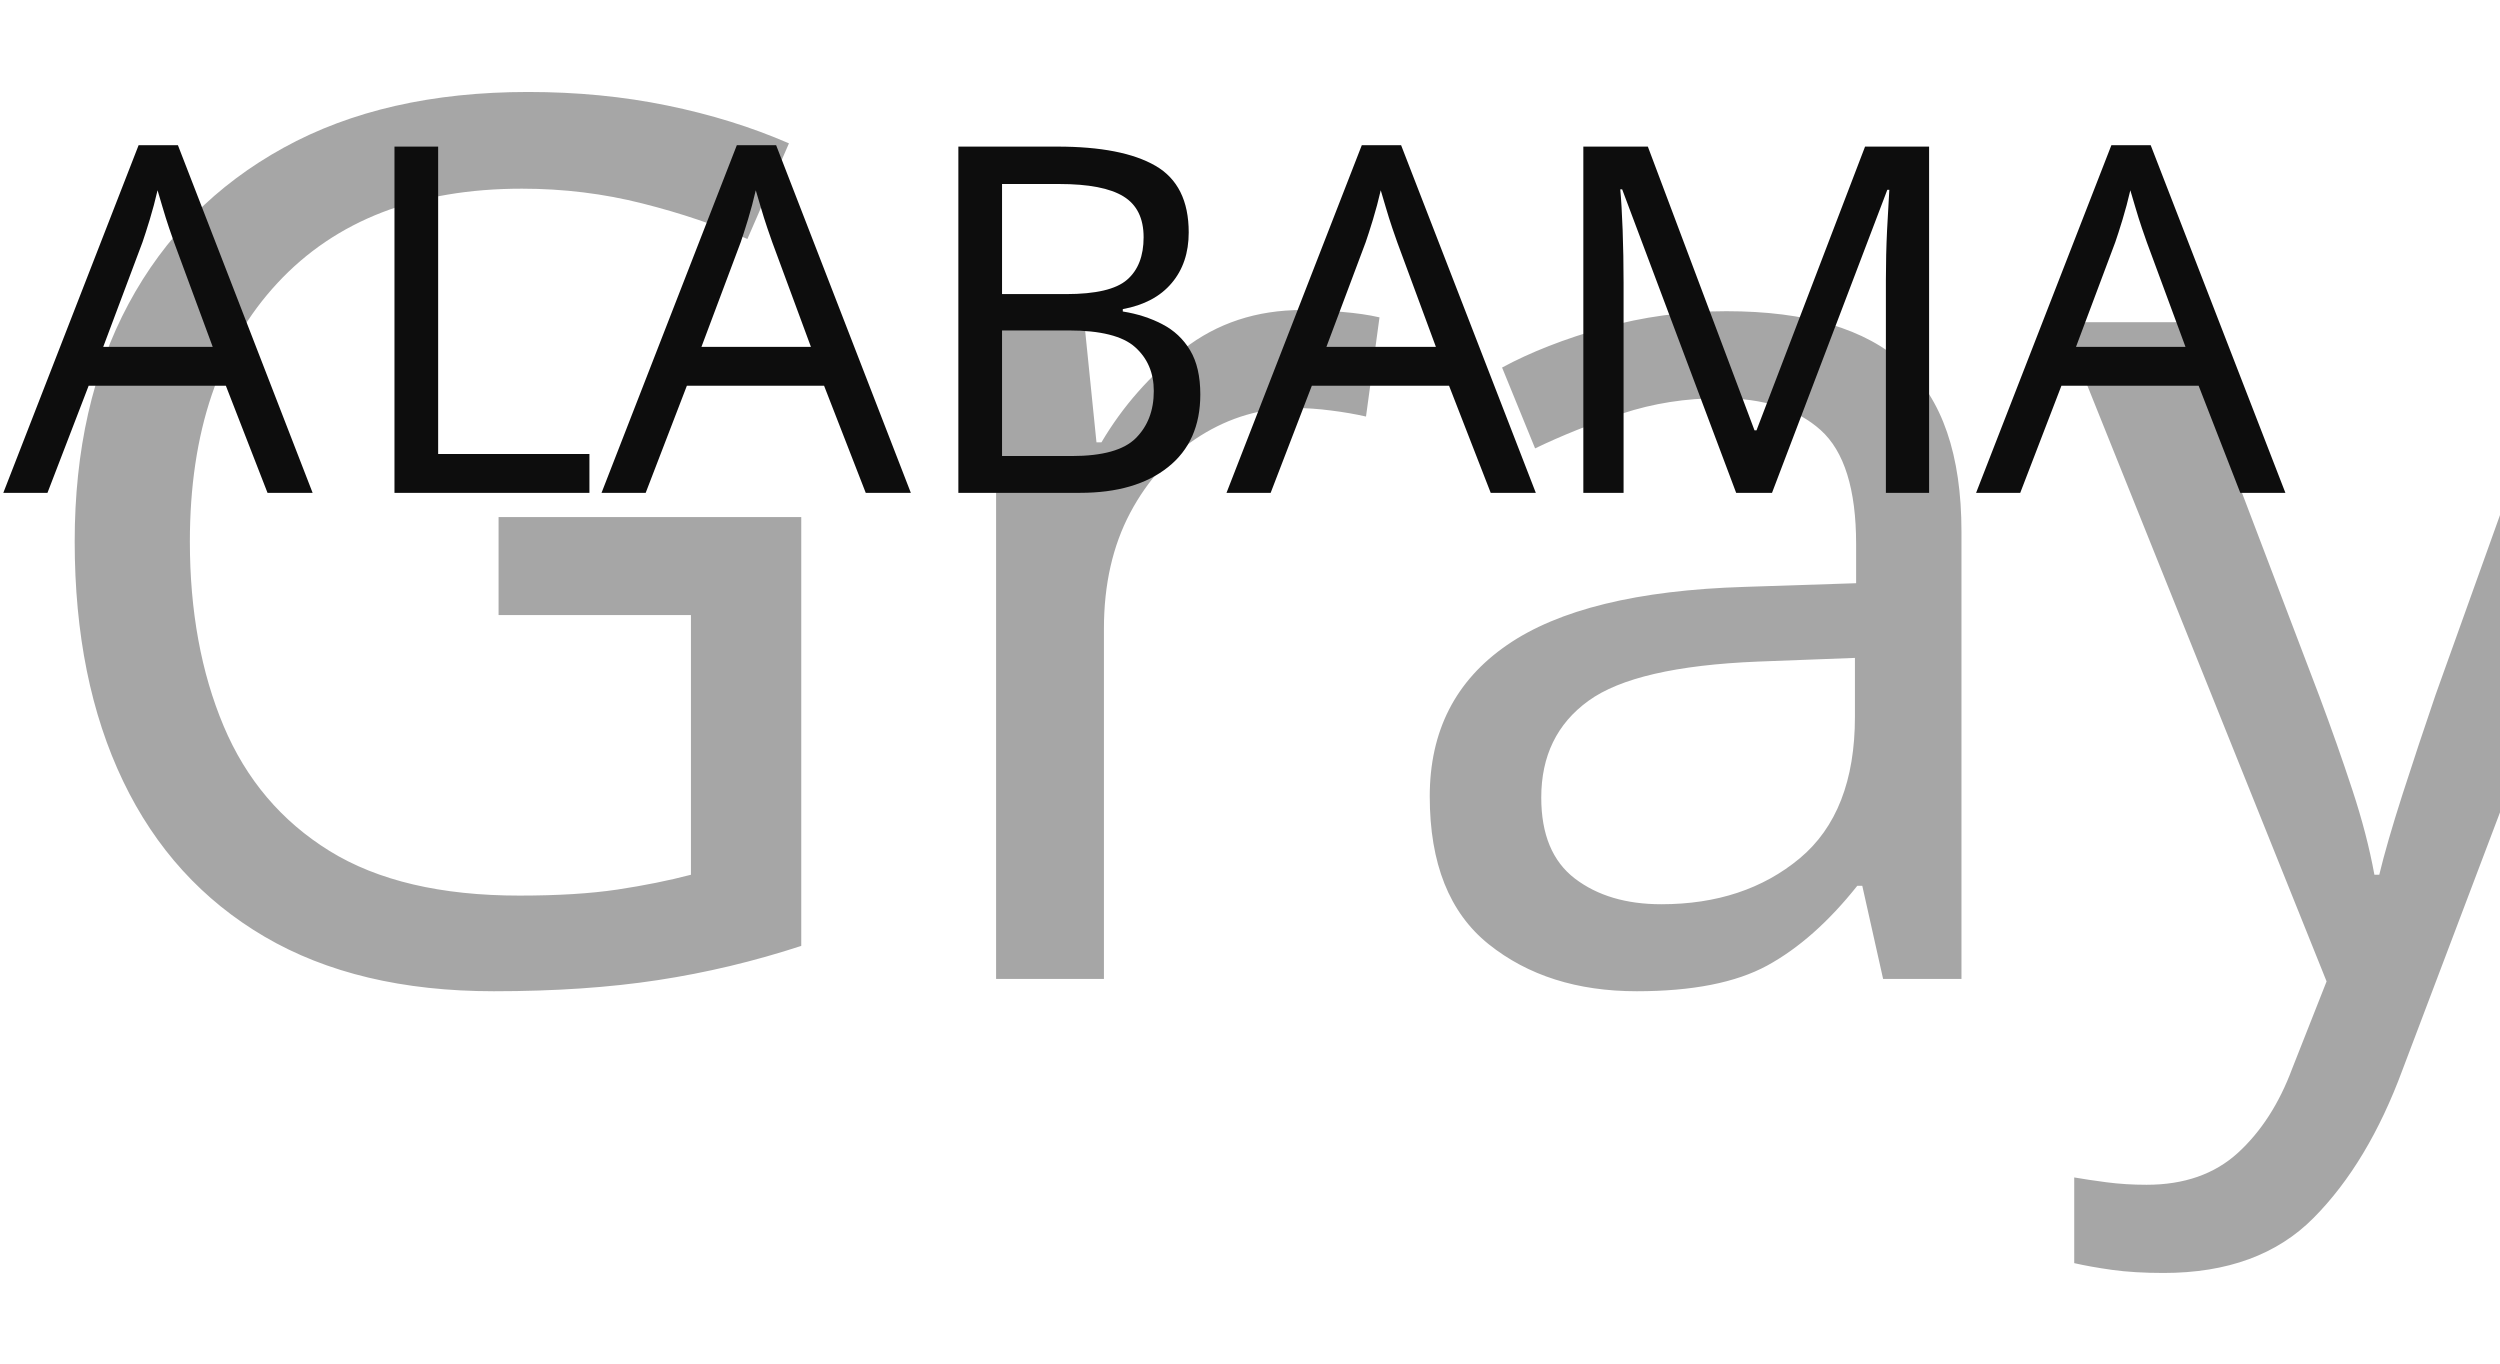
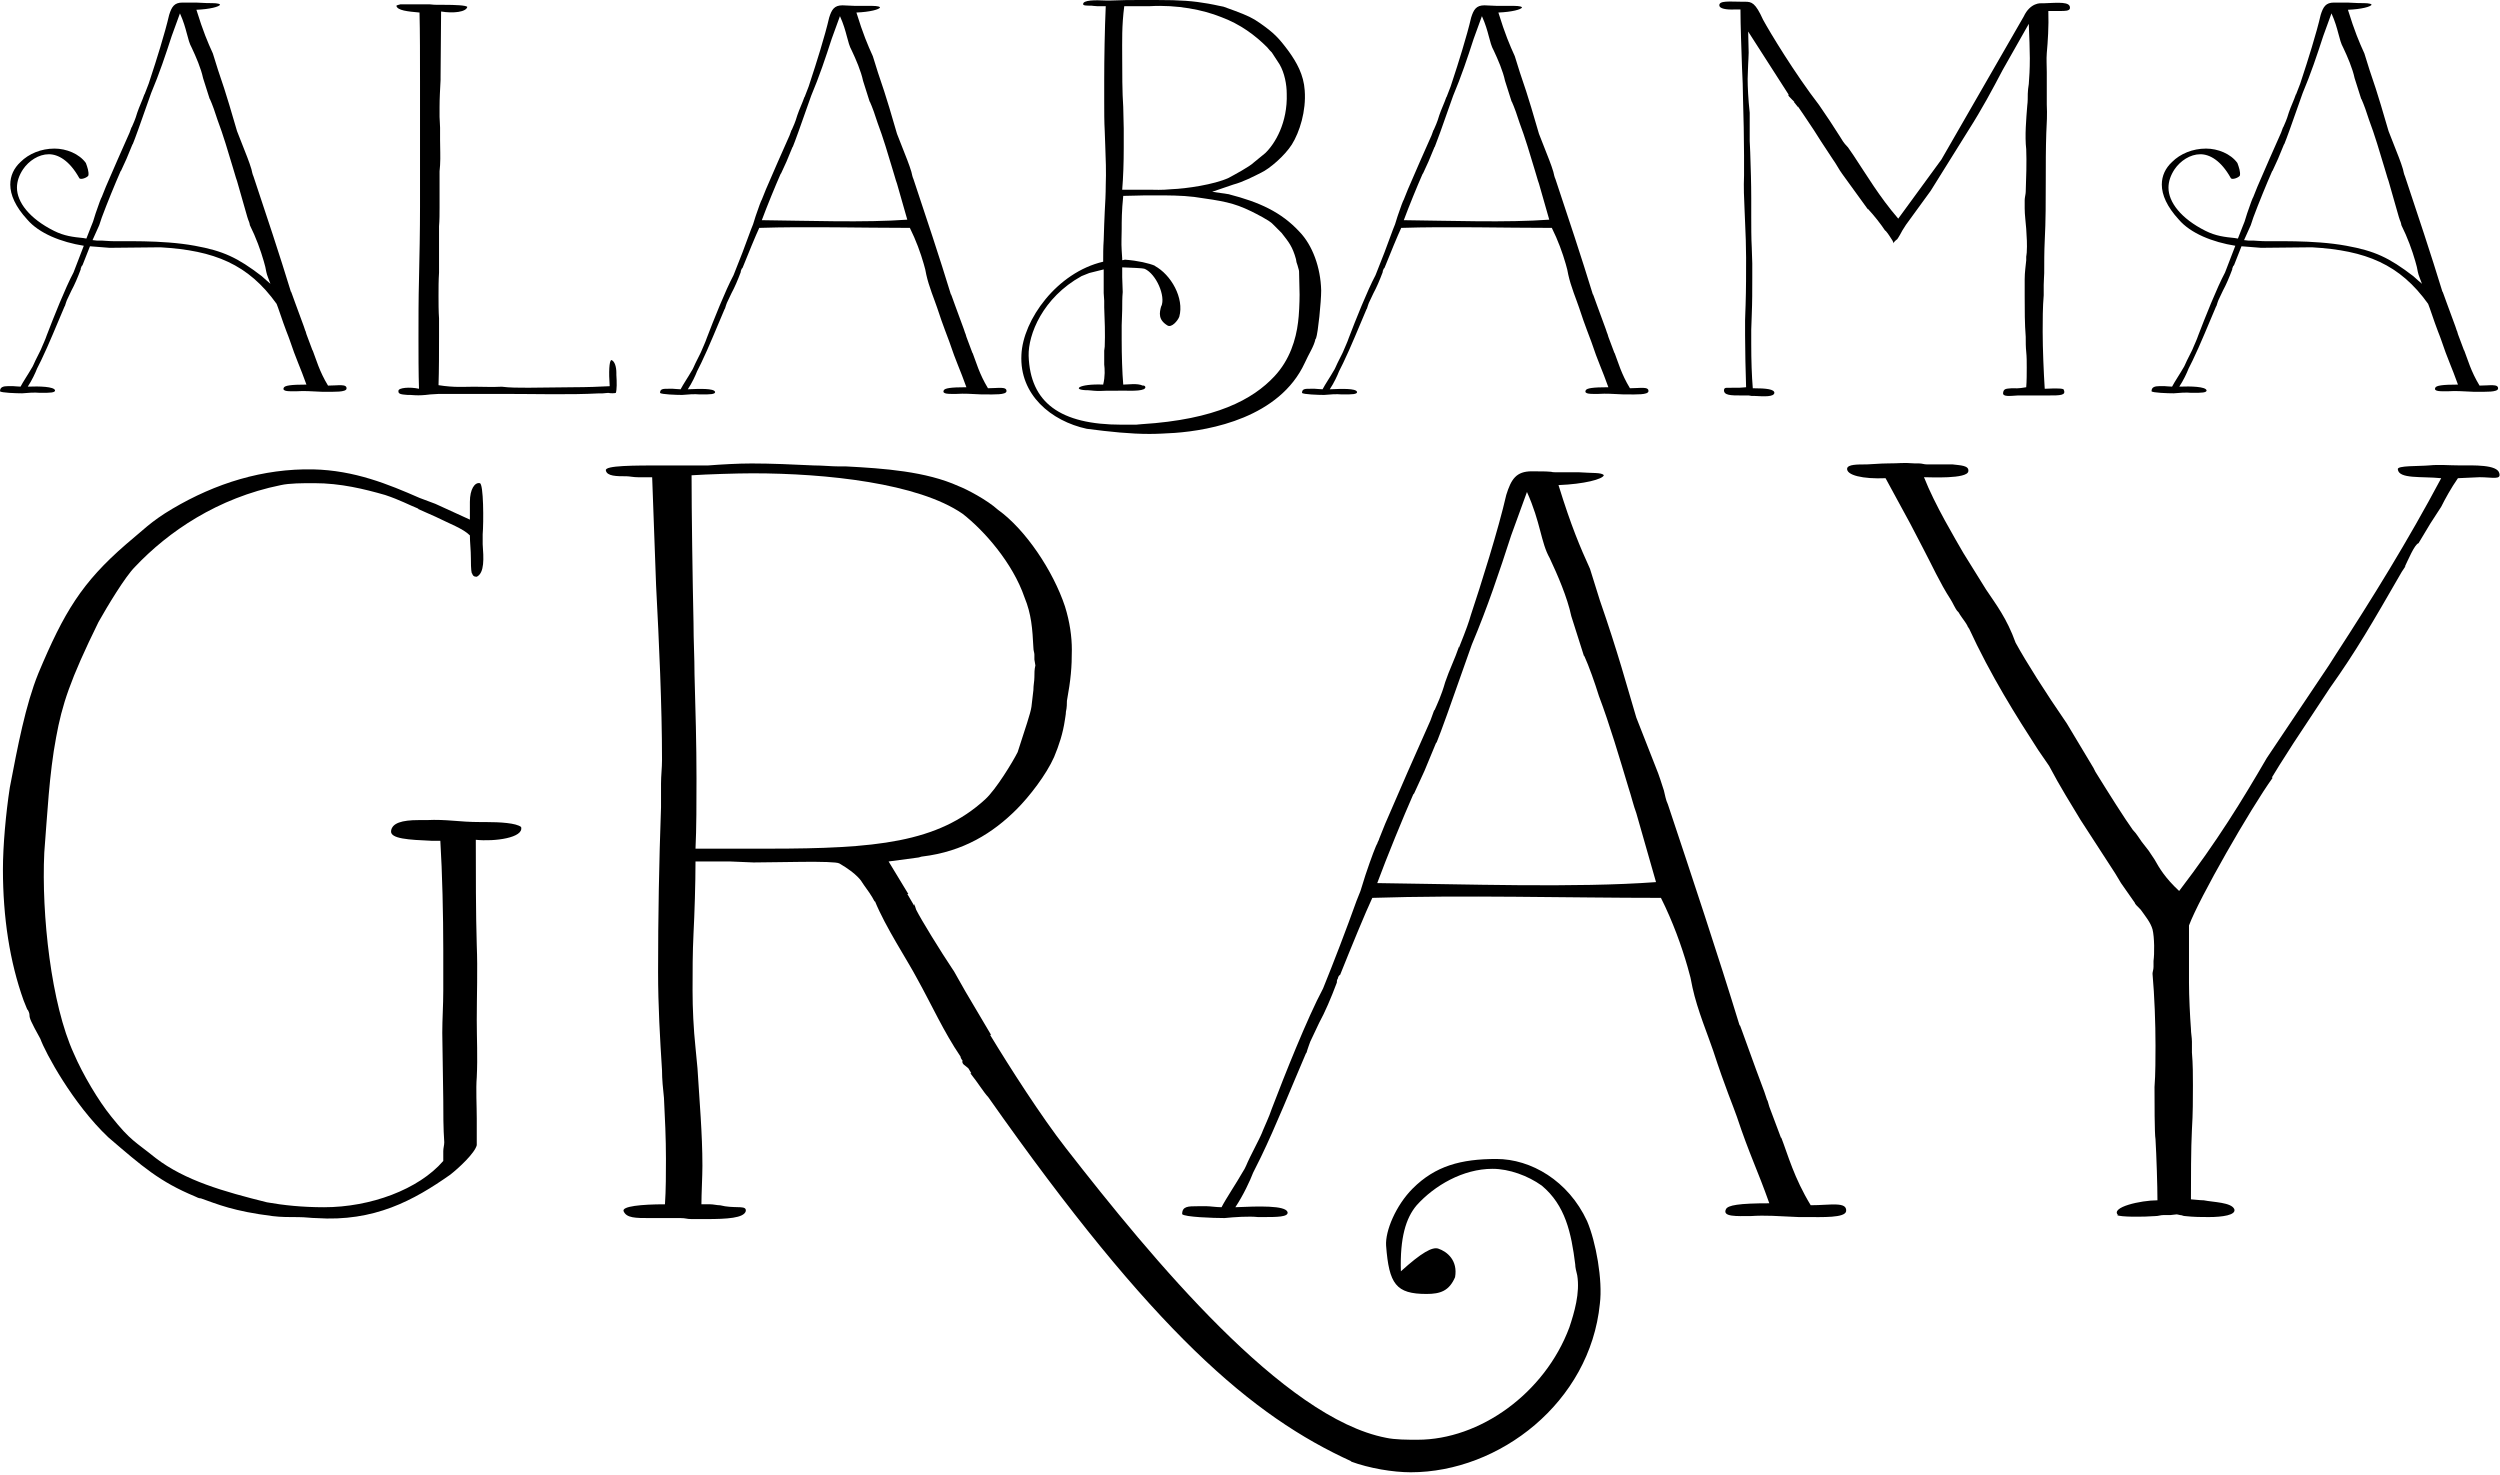
- <svg xmlns="http://www.w3.org/2000/svg" width="100%" height="100%" viewBox="0 0 330 180" version="1.1" xml:space="preserve" style="fill-rule:evenodd;clip-rule:evenodd;stroke-linejoin:round;stroke-miterlimit:1.414;">
-   <g>
-     <text x="0px" y="129.216px" style="font-family:'SnellRoundhand', 'Snell Roundhand';font-weight:500;font-size:161.723px;fill:#a6a6a6;">Gray</text>
-     <text x="0.438px" y="65.058px" style="font-family:'PlayfairDisplay-Regular', 'Playfair Display';font-size:64px;fill:#0d0d0d;">A<tspan x="45.869px 89.894px 135.325px 181.162px 226.594px 288.744px " y="65.058px 65.058px 65.058px 65.058px 65.058px 65.058px ">LABAMA</tspan>
-     </text>
+ <svg xmlns="http://www.w3.org/2000/svg" width="100%" height="100%" viewBox="0 0 907 535" version="1.1" xml:space="preserve" style="fill-rule:evenodd;clip-rule:evenodd;stroke-linejoin:round;stroke-miterlimit:1.414;">
+   <g transform="matrix(1,0,0,1,-758.156,-558.938)">
+     <g transform="matrix(1.05833,0,0,1.05833,-90.9174,-29.6808)">
+       <g transform="matrix(0.944884,0,0,0.944884,85.9064,28.0449)">
+         <g transform="matrix(1.24102,0,0,1.24102,-114.527,-320.526)">
+           <path d="M1133.18,888.491C1132.6,890.507 1132.02,892.235 1129.72,897.995L1129.72,897.707C1128.57,901.163 1126.84,904.619 1125.69,908.075C1124.54,912.107 1123.38,914.411 1122.52,916.427L1122.52,916.139L1121.37,919.307L1114.74,934.283L1108.12,949.547L1106.39,953.867C1106.39,954.155 1105.82,955.019 1105.82,955.307C1105.53,955.595 1104.09,959.339 1102.36,964.523L1100.92,969.131L1099.77,972.011C1096.89,980.075 1093.14,989.867 1089.98,997.643C1085.37,1006.28 1078.74,1022.99 1075,1032.78C1074.14,1035.37 1072.98,1037.67 1072.41,1039.12C1072.12,1039.98 1071.26,1041.71 1071.26,1041.71L1068.66,1046.89C1067.51,1049.19 1067.51,1049.77 1066.36,1051.5C1064.92,1054.09 1061.46,1059.28 1060.31,1061.58C1058.87,1061.58 1056.86,1061.29 1055.99,1061.29L1053.4,1061.29C1050.52,1061.29 1048.79,1061.29 1048.79,1063.6C1049.37,1064.46 1058.01,1064.75 1061.18,1064.75C1064.06,1064.46 1068.38,1064.17 1070.97,1064.46L1072.41,1064.46C1076.44,1064.46 1079.9,1064.46 1079.61,1063.02C1079.03,1061 1070.97,1061.29 1064.34,1061.58C1066.65,1058.12 1068.66,1053.8 1069.53,1051.5L1071.83,1046.89C1076.15,1037.96 1080.76,1026.44 1085.08,1016.36L1085.08,1016.65C1085.37,1015.5 1086.23,1013.2 1086.23,1013.2L1088.82,1007.72C1090.55,1004.56 1092.28,1000.52 1094.01,995.915C1094.01,995.627 1094.01,995.051 1094.3,994.763C1094.3,994.475 1094.58,993.899 1094.87,993.611L1094.87,993.899C1098.33,985.259 1102.36,975.467 1104.38,971.147C1130.87,970.283 1161.4,971.147 1188.76,971.147C1192.22,978.059 1194.81,985.259 1196.54,991.307L1197.4,994.475L1197.98,997.355C1199.42,1003.98 1202.58,1011.47 1204.02,1015.79C1207.48,1026.44 1210.07,1032.49 1210.94,1035.08C1214.68,1046.32 1216.98,1050.63 1220.44,1060.43C1211.51,1060.43 1208.34,1061 1207.77,1062.15C1206.62,1064.46 1210.94,1064.17 1214.97,1064.17C1219.58,1063.88 1222.46,1064.17 1229.08,1064.46L1231.1,1064.46C1235.99,1064.46 1242.62,1064.75 1242.9,1062.73C1243.19,1059.85 1238.3,1061 1232.54,1061C1227.64,1052.94 1225.91,1046.32 1223.9,1041.13L1223.9,1041.42L1220.44,1032.2L1219.86,1030.19L1219.86,1030.47L1219,1027.88C1215.83,1019.53 1211.8,1008.01 1211.8,1008.3L1211.8,1008.59C1205.46,987.851 1197.69,964.523 1190.78,943.787C1190.2,942.635 1189.91,940.907 1189.62,939.755C1189.05,938.027 1188.18,935.147 1187.32,933.131L1181.56,918.443L1177.24,903.755C1175.51,897.995 1173.5,891.659 1170.9,884.171L1168.02,874.955C1165.14,868.619 1162.55,862.571 1158.81,850.475C1166.3,850.187 1171.77,848.747 1172.06,847.595C1171.48,846.731 1168.6,847.019 1164.86,846.731L1157.94,846.731C1155.93,846.731 1158.81,846.443 1151.03,846.443C1146.42,846.443 1144.98,848.747 1143.54,853.355C1141.24,863.435 1136.06,879.851 1133.18,888.491ZM1162.55,888.779L1166.3,900.587L1166.3,900.299C1167.74,903.467 1169.46,908.363 1170.62,912.107C1173.78,920.459 1176.66,930.251 1179.26,938.891C1180.12,941.483 1180.7,944.075 1181.56,946.379L1187.32,966.539C1163.99,968.267 1130.87,967.115 1105.82,966.827C1108.7,959.051 1113.3,947.819 1116.47,940.619L1116.47,940.907L1119.64,933.995L1123.1,925.643L1123.1,925.931C1124.82,921.611 1126.26,917.579 1133.46,897.131C1138.07,886.187 1141.53,875.819 1144.98,865.163L1149.59,852.491C1153.62,861.419 1153.62,867.179 1156.22,871.787C1158.52,876.683 1161.4,883.307 1162.55,888.779Z" style="fill:black;fill-rule:nonzero;" />
+           <path d="M1265.66,848.171C1267.38,848.171 1278.33,848.747 1278.62,846.443C1278.9,844.715 1276.31,844.715 1274.01,844.427L1266.52,844.427C1265.66,844.427 1265.08,844.139 1264.22,844.139L1263.06,844.139C1259.03,843.851 1259.03,844.139 1255,844.139C1252.98,844.139 1249.82,844.427 1248.95,844.427C1246.07,844.427 1243.48,844.427 1243.19,845.579C1242.9,847.595 1247.8,848.747 1254.42,848.459L1261.62,861.707L1265.37,868.907C1267.96,873.803 1270.26,878.987 1273.43,883.883C1274.01,884.747 1274.87,886.763 1275.45,887.339L1275.74,887.627C1276.89,889.643 1278.62,891.371 1278.62,892.523L1278.62,891.947C1285.24,906.347 1292.73,918.155 1299.06,927.947L1302.23,932.555C1305.4,938.603 1308.86,944.075 1311.45,948.395L1321.53,963.947L1323.26,966.827L1327.29,972.587C1327.29,972.875 1327.86,973.451 1329.02,974.603C1330.46,976.619 1331.9,978.347 1332.47,980.363C1333.05,982.667 1333.05,987.563 1332.76,989.579L1332.76,991.307C1332.76,992.171 1332.47,992.747 1332.47,993.323C1333.05,999.947 1333.34,1007.72 1333.34,1014.35C1333.34,1017.23 1333.34,1022.99 1333.05,1026.44C1333.05,1030.19 1333.05,1040.27 1333.34,1041.71C1333.62,1046.32 1333.91,1055.53 1333.91,1059.56C1329.02,1059.56 1320.09,1061.58 1322.39,1063.88L1322.1,1063.88C1322.97,1064.46 1329.59,1064.46 1333.34,1064.17C1334.2,1064.17 1334.78,1063.88 1335.64,1063.88L1337.66,1063.88C1340.25,1063.6 1339.1,1063.6 1340.54,1063.88C1341.11,1063.88 1341.4,1064.17 1341.98,1064.17C1344.57,1064.46 1346.87,1064.46 1348.89,1064.46C1352.92,1064.46 1356.95,1063.88 1356.38,1062.15C1355.51,1060.14 1350.33,1060.14 1347.45,1059.56C1346.3,1059.56 1344.28,1059.28 1343.7,1059.28C1343.7,1053.52 1343.7,1044.3 1343.99,1038.83C1344.28,1034.22 1344.28,1029.9 1344.28,1025.87C1344.28,1022.99 1344.28,1019.82 1343.99,1016.36L1343.99,1013.2C1343.99,1012.04 1343.7,1010.6 1343.7,1009.45C1343.42,1005.71 1343.13,999.947 1343.13,995.915L1343.13,979.211C1346.01,971.435 1360.98,945.227 1367.61,936.011L1367.32,936.011L1369.62,932.267L1373.66,925.931L1384.31,909.803C1392.09,898.859 1396.7,890.795 1405.34,875.819L1406.49,874.091L1406.2,874.379C1407.06,872.651 1409.08,867.755 1410.23,867.467L1413.69,861.707L1416.86,856.811C1418.01,854.507 1419.74,851.339 1421.75,848.459L1428.09,848.171C1431.83,848.171 1434.42,849.035 1433.85,847.019C1433.27,844.427 1426.36,844.715 1422.04,844.715C1419.16,844.715 1416.28,844.427 1413.4,844.715C1410.23,845.003 1403.9,844.715 1404.18,845.867C1404.47,848.747 1411.1,847.883 1416.86,848.459C1407.06,866.891 1396.7,883.595 1386.04,900.011L1384.02,903.179L1365.88,930.251C1358.68,942.635 1351.48,954.443 1340.25,969.131C1336.22,965.387 1334.49,962.507 1333.05,959.915L1331.32,957.323L1329.3,954.731C1328.44,953.579 1327.86,952.427 1326.71,951.275C1324.41,948.107 1319.51,940.331 1315.77,934.283L1315.19,933.131L1307.42,920.171C1301.08,910.955 1295.61,902.315 1292.44,896.555C1289.85,889.355 1286.68,885.323 1283.8,881.003L1277.18,870.347C1274.87,866.315 1268.82,856.235 1265.66,848.171Z" style="fill:black;fill-rule:nonzero;" />
+         </g>
+         <g transform="matrix(1.24102,0,0,1.24102,-325.398,-321.224)">
+           <path d="M1142.68,959.627C1154.78,958.187 1163.42,952.715 1170.33,945.803C1174.07,942.059 1178.97,935.723 1181.27,930.539C1182.71,927.083 1183.86,923.627 1184.44,919.595C1184.44,919.307 1184.73,918.155 1184.73,917.291C1185.02,916.139 1185.02,914.699 1185.02,914.123C1186.17,907.787 1186.46,904.331 1186.46,899.147C1186.46,895.403 1185.88,891.083 1184.44,886.475C1180.98,876.107 1172.92,864.011 1164.86,858.251C1161.69,855.371 1155.64,852.203 1153.34,851.339C1143.83,847.019 1131.45,846.155 1120.5,845.579L1118.49,845.579C1116.18,845.579 1113.59,845.291 1111,845.291C1105.24,845.003 1098.33,844.715 1092.86,844.715C1088.82,844.715 1083.93,845.003 1080.18,845.291L1067.51,845.291C1058.3,845.291 1049.94,845.291 1050.23,846.731C1050.52,848.459 1053.4,848.459 1056.28,848.459C1057.14,848.459 1058.3,848.747 1059.74,848.747L1063.77,848.747L1064.92,880.427C1065.78,896.843 1066.65,915.563 1066.65,931.403C1066.65,933.707 1066.36,936.011 1066.36,938.315L1066.36,945.227C1065.78,961.355 1065.5,977.483 1065.5,993.323C1065.5,1003.4 1066.07,1012.91 1066.65,1022.12C1066.65,1024.71 1066.94,1027.6 1067.22,1030.19C1067.51,1035.95 1067.8,1042 1067.8,1048.04C1067.8,1051.79 1067.8,1057.26 1067.51,1061.29C1060.6,1061.29 1054.84,1061.87 1055.42,1063.31C1056.28,1065.32 1058.87,1065.32 1063.19,1065.32L1072.12,1065.32C1073.56,1065.32 1073.85,1065.61 1075.29,1065.61L1079.61,1065.61C1085.66,1065.61 1090.55,1065.32 1091.13,1063.31C1091.42,1061.58 1088.82,1062.44 1085.08,1061.87C1084.79,1061.87 1083.93,1061.58 1083.64,1061.58C1082.78,1061.58 1081.62,1061.29 1080.76,1061.29L1078.17,1061.29C1078.17,1058.41 1078.46,1052.94 1078.46,1050.06C1078.46,1040.56 1077.59,1031.05 1077.02,1021.55L1076.44,1015.5C1075.86,1010.03 1075.58,1003.98 1075.58,998.795C1075.58,993.035 1075.58,987.851 1075.86,982.091C1076.15,976.619 1076.44,967.403 1076.44,961.067L1086.52,961.067L1093.43,961.355C1100.06,961.355 1117.05,960.779 1118.49,961.643C1123.96,964.811 1125.11,967.115 1125.11,967.115L1125.69,967.979C1126.55,969.131 1127.99,971.147 1128.86,972.875L1128.86,972.587C1132.02,980.363 1138.36,989.867 1141.24,995.339C1145.56,1003.12 1149.02,1010.89 1153.91,1018.09C1153.91,1018.38 1154.2,1018.96 1154.49,1019.24C1154.2,1020.39 1155.35,1020.68 1156.22,1021.55L1157.08,1022.99L1156.79,1022.99C1159.1,1025.87 1160.82,1028.75 1161.98,1029.9C1210.36,1098.73 1239.16,1123.21 1268.25,1136.46L1267.96,1136.46C1273.43,1138.48 1280.34,1139.63 1285.53,1139.63C1311.45,1139.63 1337.94,1119.18 1340.82,1090.38C1341.69,1083.47 1339.67,1072.24 1337.08,1066.19C1331.61,1054.38 1320.66,1048.04 1310.58,1048.04C1300.22,1048.04 1292.73,1050.06 1286.1,1056.68C1281.21,1061.58 1278.04,1069.07 1278.33,1073.39C1279.19,1084.62 1281.21,1087.5 1290.14,1087.5C1294.17,1087.5 1296.76,1086.63 1298.49,1082.6C1299.35,1077.71 1296.18,1075.12 1293.59,1074.25C1291.86,1073.67 1288.7,1075.4 1282.65,1080.88C1282.36,1071.08 1284.09,1065.32 1287.26,1061.58C1292.44,1055.82 1300.79,1050.92 1309.43,1050.92C1314.33,1050.92 1319.8,1052.94 1323.83,1055.82C1330.74,1061.58 1332.47,1069.64 1333.62,1078.86C1333.62,1079.72 1333.91,1080.88 1334.2,1082.03C1335.06,1087.21 1333.34,1092.97 1331.9,1097.29C1324.7,1116.59 1305.69,1130.12 1287.54,1130.12C1284.66,1130.12 1280.92,1130.12 1278.33,1129.55C1248.38,1123.79 1210.07,1077.42 1184.73,1044.88C1177.53,1035.66 1168.31,1021.26 1162.55,1011.75L1162.84,1011.75L1155.35,999.083C1154.49,997.643 1151.32,991.883 1151.9,993.035C1147.86,986.987 1142.39,978.059 1140.95,975.179L1140.38,973.451L1140.38,974.027L1138.36,970.571L1138.65,970.571L1132.89,961.067L1141.53,959.915C1141.82,959.915 1142.39,959.627 1142.68,959.627ZM1076.44,957.323C1076.73,951.563 1076.73,943.211 1076.73,936.875C1076.73,926.795 1076.44,916.715 1076.15,906.347C1076.15,901.451 1075.86,896.555 1075.86,891.371C1075.58,878.699 1075.29,858.539 1075.29,848.171C1079.61,847.883 1088.54,847.595 1093.14,847.595C1114.74,847.595 1141.53,850.475 1154.49,859.403C1160.82,864.299 1169.18,873.803 1172.63,883.883C1174.65,888.779 1174.94,893.099 1175.22,898.571C1175.22,899.435 1175.51,900.011 1175.51,900.587L1175.51,902.027L1175.8,903.755C1175.51,904.907 1175.51,906.059 1175.51,907.211C1175.51,908.363 1175.22,909.515 1175.22,910.955L1174.65,915.851C1174.36,917.867 1172.92,921.899 1170.62,929.099C1169.18,931.979 1164.28,940.043 1161.11,942.923C1147.29,955.595 1129.14,957.323 1097.75,957.323L1076.44,957.323Z" style="fill:black;fill-rule:nonzero;" />
+         </g>
+         <g transform="matrix(1.24102,0,0,1.24102,-559.513,-321.224)">
+           <path d="M1199.13,861.131L1189.05,856.523L1184.44,854.795C1175.22,850.763 1165.43,846.731 1153.34,846.443C1138.65,846.155 1124.82,850.475 1112.15,857.963C1105.82,861.707 1103.51,864.299 1098.62,868.331C1085.66,879.563 1080.47,888.203 1072.98,906.059C1069.24,915.275 1066.94,927.371 1064.63,939.467C1063.48,946.955 1062.62,956.459 1062.62,963.371C1062.62,977.483 1064.63,990.443 1068.66,1001.68L1069.82,1004.56L1069.82,1004.27C1070.1,1004.84 1070.39,1005.42 1070.39,1006C1070.39,1006.86 1070.68,1007.72 1073.56,1012.91C1075,1016.94 1083.06,1031.91 1093.43,1041.71C1103.51,1050.35 1108.41,1054.67 1118.78,1058.99C1119.35,1059.28 1119.93,1059.56 1120.5,1059.56C1125.4,1061.29 1130.01,1063.31 1141.53,1064.75C1143.83,1065.04 1146.42,1065.04 1149.02,1065.04C1151.03,1065.04 1152.76,1065.32 1154.2,1065.32C1171.19,1066.47 1182.71,1060.14 1193.37,1052.65C1195.96,1050.63 1200.57,1046.32 1201.14,1044.01L1201.14,1037.96L1201.14,1036.24C1201.14,1032.49 1200.86,1027.6 1201.14,1024.14C1201.43,1018.09 1201.14,1012.91 1201.14,1007.44C1201.14,1000.24 1201.43,992.747 1201.14,985.547C1200.86,976.619 1200.86,963.659 1200.86,954.731C1206.33,955.307 1214.97,954.155 1214.1,950.987C1212.66,949.835 1208.06,949.547 1203.74,949.547L1202.3,949.547C1195.67,949.547 1192.5,948.683 1186.46,948.971L1184.15,948.971C1179.26,948.971 1176.38,949.835 1176.09,952.139C1175.8,954.443 1181.27,954.731 1187.9,955.019L1190.49,955.019C1191.06,964.235 1191.35,976.907 1191.35,986.987L1191.35,998.795C1191.35,1003.12 1191.06,1007.15 1191.06,1011.18L1191.35,1030.76C1191.35,1034.51 1191.35,1039.12 1191.64,1043.15C1191.64,1044.01 1191.35,1044.88 1191.35,1045.74L1191.35,1048.62C1184.15,1056.97 1170.04,1062.15 1156.5,1062.15C1150.17,1062.15 1144.7,1061.58 1139.8,1060.71C1127.13,1057.55 1115.9,1054.38 1107.26,1047.76C1101.21,1042.86 1100.06,1042.86 1094.3,1035.66C1090.55,1031.05 1085.94,1023.27 1083.35,1017.23C1076.73,1002.83 1073.85,976.619 1074.71,958.475C1075.58,947.531 1076.15,935.435 1078.17,924.779C1079.9,915.275 1082.2,908.075 1090.55,891.083C1093.14,886.475 1098.33,877.835 1101.21,874.955C1111,864.587 1125.4,854.795 1143.83,851.051C1146.42,850.475 1150.17,850.475 1153.62,850.475C1161.4,850.475 1168.31,852.203 1174.36,853.931C1178.68,855.371 1181.27,856.811 1184.15,857.963L1183.86,857.963L1189.05,860.267C1193.08,862.283 1197.11,863.723 1199.13,865.739C1199.13,867.755 1199.42,870.059 1199.42,872.363C1199.42,873.515 1199.42,875.819 1199.7,876.971L1199.7,876.683C1199.99,877.547 1200.28,877.835 1201.14,877.835C1203.45,876.683 1203.16,872.363 1202.87,868.331L1202.87,865.451C1203.16,861.995 1203.16,850.475 1202.01,850.475C1200.57,850.187 1199.13,852.203 1199.13,855.947L1199.13,861.131Z" style="fill:black;fill-rule:nonzero;" />
+         </g>
+       </g>
+       <g>
+         <g transform="matrix(0.611794,0,0,0.611794,289.817,40.156)">
+           <path d="M1084.79,849.899C1091.7,851.051 1098.9,850.187 1099.48,847.307C1098.62,846.443 1093.14,846.155 1085.94,846.155L1082.78,846.155C1079.61,846.155 1079.61,845.867 1077.59,845.867L1062.04,845.867C1060.89,846.155 1059.74,846.443 1059.74,846.731C1060.31,849.323 1066.07,849.899 1072.7,850.475C1072.98,861.131 1072.98,876.107 1072.98,889.355L1072.98,959.339C1072.98,972.875 1072.7,986.699 1072.41,999.947C1072.12,1010.89 1072.12,1021.84 1072.12,1032.78C1072.12,1041.13 1072.12,1052.94 1072.41,1061.29C1067.22,1060.14 1060.89,1060.71 1060.89,1062.44C1060.6,1064.46 1062.9,1064.46 1066.07,1064.75L1067.51,1064.75C1071.26,1065.04 1072.98,1065.04 1076.15,1064.75C1077.02,1064.75 1077.88,1064.46 1078.74,1064.46C1082.49,1064.17 1083.64,1064.17 1087.38,1064.17L1119.06,1064.17C1137.78,1064.17 1156.79,1064.75 1173.21,1063.88L1175.22,1063.88C1176.09,1063.88 1177.53,1063.6 1178.39,1063.6C1179.83,1063.88 1181.85,1063.88 1182.71,1063.6C1183.29,1061.87 1183.29,1057.55 1183,1053.52L1183,1052.36C1183,1049.19 1182.14,1045.74 1180.12,1045.16C1178.97,1046.03 1178.68,1051.79 1179.26,1059.85C1174.65,1060.14 1165.72,1060.43 1159.1,1060.43L1133.75,1060.71C1128.28,1060.71 1123.1,1060.71 1118.78,1060.14C1113.59,1060.43 1107.83,1060.14 1103.22,1060.14C1098.04,1060.14 1092.28,1060.71 1083.35,1059.28C1083.64,1050.92 1083.64,1040.27 1083.64,1031.91L1083.64,1021.84C1083.35,1018.09 1083.35,1012.62 1083.35,1009.16C1083.35,1005.13 1083.35,1000.52 1083.64,996.203L1083.64,970.283C1083.93,967.115 1083.93,962.795 1083.93,959.627L1083.93,939.467C1083.93,938.315 1084.22,937.163 1084.22,936.011C1084.5,931.403 1084.22,926.507 1084.22,921.899L1084.22,914.987C1084.22,912.971 1083.93,910.667 1083.93,908.939L1083.93,903.467C1083.93,898.571 1084.22,893.675 1084.5,888.203L1084.5,886.763L1084.79,849.899Z" style="fill:black;fill-rule:nonzero;" />
+           <path d="M1291.86,888.491C1291.29,890.507 1290.71,892.235 1288.41,897.995L1288.41,897.707C1287.26,901.163 1285.53,904.619 1284.38,908.075C1283.22,912.107 1282.07,914.411 1281.21,916.427L1281.21,916.139L1280.06,919.307L1273.43,934.283L1266.81,949.547L1265.08,953.867C1265.08,954.155 1264.5,955.019 1264.5,955.307C1264.22,955.595 1262.78,959.339 1261.05,964.523L1259.61,969.131L1258.46,972.011C1255.58,980.075 1251.83,989.867 1248.66,997.643C1244.06,1006.28 1237.43,1022.99 1233.69,1032.78C1232.82,1035.37 1231.67,1037.67 1231.1,1039.12C1230.81,1039.98 1229.94,1041.71 1229.94,1041.71L1227.35,1046.89C1226.2,1049.19 1226.2,1049.77 1225.05,1051.5C1223.61,1054.09 1220.15,1059.28 1219,1061.58C1217.56,1061.58 1215.54,1061.29 1214.68,1061.29L1212.09,1061.29C1209.21,1061.29 1207.48,1061.29 1207.48,1063.6C1208.06,1064.46 1216.7,1064.75 1219.86,1064.75C1222.74,1064.46 1227.06,1064.17 1229.66,1064.46L1231.1,1064.46C1235.13,1064.46 1238.58,1064.46 1238.3,1063.02C1237.72,1061 1229.66,1061.29 1223.03,1061.58C1225.34,1058.12 1227.35,1053.8 1228.22,1051.5L1230.52,1046.89C1234.84,1037.96 1239.45,1026.44 1243.77,1016.36L1243.77,1016.65C1244.06,1015.5 1244.92,1013.2 1244.92,1013.2L1247.51,1007.72C1249.24,1004.56 1250.97,1000.52 1252.7,995.915C1252.7,995.627 1252.7,995.051 1252.98,994.763C1252.98,994.475 1253.27,993.899 1253.56,993.611L1253.56,993.899C1257.02,985.259 1261.05,975.467 1263.06,971.147C1289.56,970.283 1320.09,971.147 1347.45,971.147C1350.9,978.059 1353.5,985.259 1355.22,991.307L1356.09,994.475L1356.66,997.355C1358.1,1003.98 1361.27,1011.47 1362.71,1015.79C1366.17,1026.44 1368.76,1032.49 1369.62,1035.08C1373.37,1046.32 1375.67,1050.63 1379.13,1060.43C1370.2,1060.43 1367.03,1061 1366.46,1062.15C1365.3,1064.46 1369.62,1064.17 1373.66,1064.17C1378.26,1063.88 1381.14,1064.17 1387.77,1064.46L1389.78,1064.46C1394.68,1064.46 1401.3,1064.75 1401.59,1062.73C1401.88,1059.85 1396.98,1061 1391.22,1061C1386.33,1052.94 1384.6,1046.32 1382.58,1041.13L1382.58,1041.42L1379.13,1032.2L1378.55,1030.19L1378.55,1030.47L1377.69,1027.88C1374.52,1019.53 1370.49,1008.01 1370.49,1008.3L1370.49,1008.59C1364.15,987.851 1356.38,964.523 1349.46,943.787C1348.89,942.635 1348.6,940.907 1348.31,939.755C1347.74,938.027 1346.87,935.147 1346.01,933.131L1340.25,918.443L1335.93,903.755C1334.2,897.995 1332.18,891.659 1329.59,884.171L1326.71,874.955C1323.83,868.619 1321.24,862.571 1317.5,850.475C1324.98,850.187 1330.46,848.747 1330.74,847.595C1330.17,846.731 1327.29,846.731 1323.54,846.731L1316.34,846.731L1309.72,846.443C1305.11,846.443 1303.67,848.747 1302.23,853.355C1299.93,863.435 1294.74,879.851 1291.86,888.491ZM1321.24,888.779L1324.98,900.587L1324.98,900.299C1326.42,903.467 1328.15,908.363 1329.3,912.107C1332.47,920.459 1335.35,930.251 1337.94,938.891C1338.81,941.483 1339.38,944.075 1340.25,946.379L1346.01,966.539C1322.68,968.267 1289.56,967.115 1264.5,966.827C1267.38,959.051 1271.99,947.819 1275.16,940.619L1275.16,940.907L1278.33,933.995L1281.78,925.643L1281.78,925.931C1283.51,921.611 1284.95,917.579 1292.15,897.131C1296.76,886.187 1300.22,875.819 1303.67,865.163L1308.28,852.491C1312.31,861.419 1312.31,867.179 1314.9,871.787C1317.21,876.683 1320.09,883.307 1321.24,888.779Z" style="fill:black;fill-rule:nonzero;" />
+           <path d="M1651.58,888.491C1651,890.507 1650.42,892.235 1648.12,897.995L1648.12,897.707C1646.97,901.163 1645.24,904.619 1644.09,908.075C1642.94,912.107 1641.78,914.411 1640.92,916.427L1640.92,916.139L1639.77,919.307L1633.14,934.283L1626.52,949.547L1624.79,953.867C1624.79,954.155 1624.22,955.019 1624.22,955.307C1623.93,955.595 1622.49,959.339 1620.76,964.523L1619.32,969.131L1618.17,972.011C1615.29,980.075 1611.54,989.867 1608.38,997.643C1603.77,1006.28 1597.14,1022.99 1593.4,1032.78C1592.54,1035.37 1591.38,1037.67 1590.81,1039.12C1590.52,1039.98 1589.66,1041.71 1589.66,1041.71L1587.06,1046.89C1585.91,1049.19 1585.91,1049.77 1584.76,1051.5C1583.32,1054.09 1579.86,1059.28 1578.71,1061.58C1577.27,1061.58 1575.26,1061.29 1574.39,1061.29L1571.8,1061.29C1568.92,1061.29 1567.19,1061.29 1567.19,1063.6C1567.77,1064.46 1576.41,1064.75 1579.58,1064.75C1582.46,1064.46 1586.78,1064.17 1589.37,1064.46L1590.81,1064.46C1594.84,1064.46 1598.3,1064.46 1598.01,1063.02C1597.43,1061 1589.37,1061.29 1582.74,1061.58C1585.05,1058.12 1587.06,1053.8 1587.93,1051.5L1590.23,1046.89C1594.55,1037.96 1599.16,1026.44 1603.48,1016.36L1603.48,1016.65C1603.77,1015.5 1604.63,1013.2 1604.63,1013.2L1607.22,1007.72C1608.95,1004.56 1610.68,1000.52 1612.41,995.915C1612.41,995.627 1612.41,995.051 1612.7,994.763C1612.7,994.475 1612.98,993.899 1613.27,993.611L1613.27,993.899C1616.73,985.259 1620.76,975.467 1622.78,971.147C1649.27,970.283 1679.8,971.147 1707.16,971.147C1710.62,978.059 1713.21,985.259 1714.94,991.307L1715.8,994.475L1716.38,997.355C1717.82,1003.98 1720.98,1011.47 1722.42,1015.79C1725.88,1026.44 1728.47,1032.49 1729.34,1035.08C1733.08,1046.32 1735.38,1050.63 1738.84,1060.43C1729.91,1060.43 1726.74,1061 1726.17,1062.15C1725.02,1064.46 1729.34,1064.17 1733.37,1064.17C1737.98,1063.88 1740.86,1064.17 1747.48,1064.46L1749.5,1064.46C1754.39,1064.46 1761.02,1064.75 1761.3,1062.73C1761.59,1059.85 1756.7,1061 1750.94,1061C1746.04,1052.94 1744.31,1046.32 1742.3,1041.13L1742.3,1041.42L1738.84,1032.2L1738.26,1030.19L1738.26,1030.47L1737.4,1027.88C1734.23,1019.53 1730.2,1008.01 1730.2,1008.3L1730.2,1008.59C1723.86,987.851 1716.09,964.523 1709.18,943.787C1708.6,942.635 1708.31,940.907 1708.02,939.755C1707.45,938.027 1706.58,935.147 1705.72,933.131L1699.96,918.443L1695.64,903.755C1693.91,897.995 1691.9,891.659 1689.3,884.171L1686.42,874.955C1683.54,868.619 1680.95,862.571 1677.21,850.475C1684.7,850.187 1690.17,848.747 1690.46,847.595C1689.88,846.731 1687,846.731 1683.26,846.731L1676.06,846.731L1669.43,846.443C1664.82,846.443 1663.38,848.747 1661.94,853.355C1659.64,863.435 1654.46,879.851 1651.58,888.491ZM1680.95,888.779L1684.7,900.587L1684.7,900.299C1686.14,903.467 1687.86,908.363 1689.02,912.107C1692.18,920.459 1695.06,930.251 1697.66,938.891C1698.52,941.483 1699.1,944.075 1699.96,946.379L1705.72,966.539C1682.39,968.267 1649.27,967.115 1624.22,966.827C1627.1,959.051 1631.7,947.819 1634.87,940.619L1634.87,940.907L1638.04,933.995L1641.5,925.643L1641.5,925.931C1643.22,921.611 1644.66,917.579 1651.86,897.131C1656.47,886.187 1659.93,875.819 1663.38,865.163L1667.99,852.491C1672.02,861.419 1672.02,867.179 1674.62,871.787C1676.92,876.683 1679.8,883.307 1680.95,888.779Z" style="fill:black;fill-rule:nonzero;" />
+           <path d="M1812.86,848.747C1812.86,857.963 1813.43,871.499 1813.72,881.003C1814.01,886.187 1814.3,894.539 1814.3,899.147C1814.58,908.075 1814.87,921.611 1814.87,930.539L1814.87,941.771C1814.58,948.395 1814.87,954.731 1815.16,961.067C1815.16,963.371 1815.45,965.675 1815.45,967.979C1815.74,973.739 1816.02,982.091 1816.02,987.851C1816.02,996.491 1816.02,1005.42 1815.74,1014.35C1815.74,1016.36 1815.45,1020.39 1815.45,1022.99L1815.45,1031.34C1815.45,1039.69 1815.74,1051.79 1816.02,1060.43C1815.45,1060.43 1813.43,1060.71 1812.28,1060.71L1808.54,1060.71C1805.66,1061 1803.93,1060.14 1803.64,1061.87C1803.35,1065.04 1807.67,1065.04 1813.14,1065.04L1817.46,1065.04C1818.04,1065.04 1818.62,1065.32 1819.19,1065.32L1820.92,1065.32C1826.1,1065.61 1831.58,1065.9 1831.86,1063.6C1831.86,1061.58 1827.54,1061 1819.77,1061C1819.19,1054.09 1818.9,1045.45 1818.9,1036.24L1818.9,1028.17C1818.9,1025.58 1819.19,1022.7 1819.19,1019.82C1819.48,1012.91 1819.48,1006 1819.48,999.083L1819.48,991.019C1819.48,988.139 1819.19,985.259 1819.19,982.091C1818.9,977.483 1818.9,969.419 1818.9,964.811L1818.9,954.443C1818.9,946.091 1818.62,937.739 1818.33,928.811C1818.33,926.507 1818.04,924.491 1818.04,922.475L1818.04,906.635C1817.18,898.859 1816.89,891.947 1816.89,887.627C1816.89,884.459 1817.18,881.579 1817.18,879.275C1817.18,878.123 1817.46,875.531 1817.46,872.939L1817.18,861.131L1839.35,895.691L1839.93,896.555L1839.64,896.555C1839.93,897.131 1839.06,896.555 1841.66,899.147L1843.1,900.587L1842.81,900.587L1845.11,903.467L1845.11,903.179C1845.11,903.179 1850.87,911.531 1854.04,916.427L1858.07,922.763L1864.7,932.843C1866.42,935.147 1868.15,938.603 1869.88,940.907L1884.28,960.779L1884.28,960.491C1887.74,964.235 1891.19,968.555 1894.07,972.875L1894.07,972.587C1896.09,974.891 1897.24,977.195 1898.1,978.347C1898.39,979.211 1898.68,979.499 1898.68,979.787C1898.68,979.211 1899.54,978.347 1900.7,977.483C1901.56,976.331 1903,973.739 1903.58,972.587L1905.59,969.419L1919.42,950.411L1940.44,916.715C1948.5,904.043 1953.98,893.675 1959.74,882.731L1974.42,856.811C1974.71,863.435 1975,872.075 1975,876.107C1975,882.443 1974.71,886.763 1974.42,890.507C1974.14,892.235 1973.85,894.539 1973.85,895.979C1973.85,897.995 1973.85,900.587 1973.56,902.603C1972.98,910.091 1972.12,919.595 1972.98,927.083C1973.27,933.707 1972.98,943.787 1972.7,950.987C1972.7,952.139 1972.12,954.155 1972.12,955.595L1972.12,960.203C1972.12,963.947 1972.7,967.691 1972.98,971.723C1973.27,976.331 1973.56,980.363 1973.27,984.971C1973.27,985.835 1972.98,986.699 1972.98,987.275L1972.98,989.291C1972.7,992.459 1972.12,995.915 1972.12,999.947L1972.12,1009.45C1972.12,1016.94 1972.12,1025 1972.7,1032.2C1972.7,1035.37 1972.7,1037.96 1972.98,1040.56C1973.27,1043.43 1973.27,1046.03 1973.27,1049.48C1973.27,1052.08 1973.27,1057.26 1972.98,1060.43C1968.38,1061.29 1966.65,1061 1964.92,1061C1962.04,1061.29 1960.31,1061 1960.02,1063.6C1959.74,1065.9 1963.77,1065.32 1968.38,1065.04L1985.37,1065.04C1991.99,1065.04 1995.45,1065.04 1994.01,1061.87C1994.01,1061 1989.98,1061 1983.35,1061.29C1982.78,1052.36 1982.2,1038.83 1982.2,1029.32C1982.2,1023.27 1982.2,1015.5 1982.78,1008.88L1982.78,1003.12C1982.78,1000.52 1983.06,998.219 1983.06,996.491C1983.06,990.443 1983.06,984.395 1983.35,978.347C1983.93,967.403 1983.93,955.883 1983.93,944.651C1983.93,935.723 1983.93,926.795 1984.22,918.155C1984.5,912.683 1984.79,907.499 1984.5,902.027L1984.5,883.883C1984.5,880.427 1984.22,876.683 1984.5,873.227C1985.08,866.891 1985.66,858.251 1985.37,849.611L1992.28,849.611C1994.58,849.611 1997.18,849.611 1997.46,848.171C1998.04,844.139 1990.84,845.003 1982.78,845.291L1981.34,845.291C1981.34,845.291 1975.29,844.715 1971.54,852.779L1925.46,932.843L1901.27,965.963C1890.62,953.579 1883.7,941.771 1876.22,930.539L1873.05,925.931L1872.76,925.643C1870.74,923.627 1869.59,921.611 1868.73,920.171L1862.97,911.243L1856.92,902.315C1843.38,884.747 1829.27,861.419 1825.53,854.507C1821.21,845.003 1819.19,844.427 1815.45,844.427L1813.72,844.427C1807.1,844.427 1800.47,843.563 1801.05,846.731C1801.34,848.171 1804.5,849.035 1809.98,848.747L1812.86,848.747Z" style="fill:black;fill-rule:nonzero;" />
+         </g>
+         <g transform="matrix(0.611794,0,0,0.611794,160.805,39.2497)">
+           <path d="M1204.36,1017.5C1209.26,1031.91 1209.84,1032.48 1210.7,1035.08C1214.44,1046.31 1216.75,1050.63 1220.21,1060.43C1211.28,1060.43 1208.11,1061 1207.53,1062.15C1206.38,1064.46 1210.7,1064.17 1214.73,1064.17C1219.34,1063.88 1222.22,1064.17 1228.85,1064.46L1230.87,1064.46C1235.76,1064.46 1242.39,1064.75 1242.68,1062.73C1242.97,1059.85 1238.07,1061 1232.31,1061C1227.41,1052.94 1225.68,1046.31 1223.66,1041.12L1223.66,1041.41L1220.21,1032.19L1219.63,1030.18L1219.63,1030.46L1218.77,1027.87C1215.6,1019.52 1211.56,1007.99 1211.56,1008.28L1211.56,1008.57C1205.23,987.828 1197.45,964.493 1190.53,943.751C1189.96,942.599 1189.67,940.87 1189.38,939.718C1188.81,937.989 1187.94,935.108 1187.08,933.092L1181.32,918.399L1176.99,903.707C1175.27,897.945 1173.25,891.607 1170.66,884.117L1167.78,874.898C1164.89,868.56 1162.3,862.51 1158.56,850.411C1166.05,850.123 1171.52,848.682 1171.81,847.53C1171.23,846.665 1168.35,846.665 1164.61,846.665L1158.27,846.377L1156.54,846.377L1150.78,846.377C1146.17,846.377 1144.73,848.682 1143.29,853.291C1140.98,863.375 1135.8,879.796 1132.92,888.438C1132.34,890.455 1131.76,892.183 1129.46,897.945L1129.46,897.657C1128.31,901.114 1126.58,904.571 1125.43,908.028C1124.27,912.061 1123.12,914.366 1122.26,916.383L1122.26,916.095L1121.11,919.263L1114.48,934.244L1107.85,949.513L1106.12,953.834C1106.12,954.122 1105.55,954.986 1105.55,955.274C1105.26,955.562 1103.82,959.308 1102.09,964.493L1100.65,969.103L1099.5,971.983L1096.91,978.609L1095.18,978.321C1089.41,977.745 1084.52,977.169 1078.76,974.288C1064.93,967.374 1058.01,958.155 1058.01,950.089C1058.01,946.632 1059.17,943.175 1061.47,939.718C1064.64,935.108 1070.11,931.363 1075.88,931.363C1081.06,931.363 1087.4,934.82 1092.87,944.615C1093.45,946.056 1097.77,944.327 1098.06,943.175C1098.35,941.158 1097.48,938.565 1096.62,936.261C1092.87,931.075 1085.67,928.194 1079.04,928.194C1071.55,928.194 1064.64,931.075 1060.03,935.684C1056.29,939.142 1054.27,943.463 1054.27,948.36C1054.27,954.122 1057.15,960.748 1063.78,967.95C1070.4,975.729 1082.79,980.626 1095.46,982.643L1089.7,997.623C1085.09,1006.27 1078.47,1022.98 1074.72,1032.77C1073.86,1035.36 1072.71,1037.67 1072.13,1039.11C1071.84,1039.97 1070.98,1041.7 1070.98,1041.7L1068.38,1046.89C1067.23,1049.19 1067.23,1049.77 1066.08,1051.5C1064.64,1054.09 1061.18,1059.27 1060.03,1061.58C1058.59,1061.58 1056.57,1061.29 1055.71,1061.29L1053.12,1061.29C1050.24,1061.29 1048.51,1061.87 1048.51,1064.17C1049.08,1065.04 1057.73,1065.32 1060.89,1065.32C1063.78,1065.04 1068.1,1064.75 1070.69,1065.04L1072.13,1065.04C1076.16,1065.04 1079.62,1065.04 1079.33,1063.6C1078.76,1061.58 1070.69,1061.29 1064.06,1061.58C1066.37,1058.12 1068.38,1053.8 1069.25,1051.5L1071.55,1046.89C1075.88,1037.95 1080.49,1026.43 1084.81,1016.35L1084.81,1016.64C1085.09,1015.49 1085.96,1013.18 1085.96,1013.18L1088.55,1007.71C1090.28,1004.54 1092.01,1000.5 1093.74,995.895C1093.74,995.607 1093.74,995.03 1094.03,994.742C1094.03,994.454 1094.31,993.878 1094.6,993.59L1094.6,993.878L1098.92,982.931L1109.87,983.795L1138.39,983.507C1168.64,985.235 1187.65,993.014 1203.5,1015.2C1203.5,1015.49 1204.36,1017.21 1204.36,1017.5ZM1162.3,888.726L1166.05,900.538L1166.05,900.25C1167.49,903.419 1169.21,908.316 1170.37,912.061C1173.54,920.416 1176.42,930.211 1179.01,938.853C1179.88,941.446 1180.45,944.039 1181.32,946.344L1187.08,966.51C1187.94,969.391 1188.23,969.103 1188.52,971.119C1191.97,978.033 1194.57,985.235 1196.3,991.285L1197.16,994.454L1197.74,997.335C1198.02,999.064 1199.46,1002.23 1200.04,1003.96C1200.04,1003.96 1196.01,1000.5 1195.14,999.64C1181.6,989.269 1173.54,985.524 1157.69,982.643C1138.97,979.186 1115.63,980.338 1110.73,980.05C1109.29,980.05 1106.7,979.762 1105.84,979.762L1102.95,979.762L1100.36,979.474L1104.11,971.119L1105.55,966.798C1108.43,959.02 1113.04,947.784 1116.21,940.582L1116.21,940.87L1119.38,933.956L1122.83,925.601L1122.83,925.889C1124.56,921.568 1126,917.535 1133.2,897.081C1137.81,886.133 1141.27,875.762 1144.73,865.103L1149.34,852.427C1153.37,861.358 1153.37,867.12 1155.96,871.729C1158.27,876.627 1161.15,883.253 1162.3,888.726Z" style="fill:black;fill-rule:nonzero;" />
+         </g>
+         <g transform="matrix(0.611794,0,0,0.611794,503.378,39.2497)">
+           <path d="M1167.78,952.394L1179.59,948.36C1185.06,946.92 1191.11,943.751 1195.14,941.734C1200.04,939.43 1208.39,932.227 1212.43,925.889C1216.75,918.975 1220.5,907.164 1219.63,895.64C1219.06,886.71 1215.02,879.796 1210.7,873.746C1204.94,865.967 1202.35,863.375 1194.57,857.901C1190.53,855.02 1187.37,853.58 1180.45,850.987L1174.11,848.682C1173.54,848.682 1170.37,847.818 1165.47,846.954C1157.12,845.513 1150.49,844.937 1136.37,844.937L1129.17,844.937C1121.97,844.937 1117.36,844.937 1111.02,845.225L1108.14,845.225C1102.09,844.937 1095.46,844.937 1095.46,847.242C1095.46,848.106 1097.19,848.106 1100.08,848.106C1100.65,848.106 1101.8,848.394 1103.24,848.394L1108.14,848.394C1107.57,861.07 1107.28,877.779 1107.28,889.879L1107.28,901.978C1107.28,907.452 1107.28,913.214 1107.57,918.399C1107.57,920.992 1107.85,923.585 1107.85,926.178C1108.14,933.092 1108.43,941.734 1108.14,948.648C1108.14,953.546 1107.85,958.731 1107.57,963.629C1107.57,965.646 1107.28,968.814 1107.28,970.543C1107.28,973.424 1106.99,976.593 1106.99,979.474C1106.7,983.507 1106.7,987.828 1106.7,991.573C1080.77,997.623 1061.76,1024.13 1060.89,1043.72C1059.74,1066.19 1077.6,1080.88 1097.48,1085.2C1110.73,1086.93 1121.97,1088.08 1132.63,1088.08C1137.24,1088.08 1141.56,1087.8 1146.75,1087.51C1166.91,1086.07 1205.51,1078.86 1219.63,1048.33C1221.93,1043.14 1224.82,1039.11 1225.68,1034.79C1225.68,1034.79 1225.97,1034.79 1225.97,1034.5C1227.12,1031.33 1228.85,1014.04 1228.85,1007.71C1228.56,994.742 1223.95,982.355 1216.75,974.864C1206.38,963.629 1193.99,958.155 1177.28,953.834L1177.57,953.834L1167.78,952.394ZM1107.28,1013.47L1107.28,1017.21C1107.57,1023.55 1107.85,1032.48 1107.57,1039.11C1107.57,1039.97 1107.28,1040.84 1107.28,1041.41L1107.28,1049.19C1107.57,1051.5 1107.85,1055.82 1106.7,1060.43C1092.87,1059.85 1088.55,1063.6 1098.35,1063.6C1099.5,1063.6 1100.65,1063.88 1101.52,1063.88C1104.68,1064.17 1106.12,1063.88 1108.43,1063.88L1114.48,1063.88C1117.94,1063.6 1126.29,1064.46 1129.46,1063.02C1131.19,1062.15 1130.04,1060.71 1128.88,1061C1125.71,1059.56 1120.82,1060.43 1117.94,1060.43C1117.36,1053.8 1117.07,1043.72 1117.07,1035.36L1117.07,1027.3C1117.07,1024.41 1117.36,1021.53 1117.36,1018.37C1117.36,1015.49 1117.36,1011.45 1117.65,1008.57C1117.65,1005.98 1117.36,1002.81 1117.36,1000.22L1117.36,994.742C1122.55,995.03 1128.31,995.03 1130.04,995.607C1136.37,998.487 1141.85,1010.88 1139.25,1016.64L1139.25,1016.35C1138.1,1020.38 1137.53,1024.13 1142.71,1027.3C1145.02,1028.74 1148.47,1024.7 1149.34,1022.4C1152.22,1012.03 1144.73,998.776 1135.51,993.878L1135.8,993.878C1132.34,992.438 1126.29,990.997 1118.8,990.421C1118.8,990.421 1118.22,990.709 1117.36,990.709L1117.36,989.845C1117.36,988.404 1117.07,986.676 1117.07,985.235C1116.78,980.914 1117.07,977.457 1117.07,973.424C1117.07,968.814 1117.07,963.053 1117.94,954.698C1122.26,954.698 1127.15,954.41 1130.32,954.41L1137.24,954.41C1142.13,954.41 1150.78,954.41 1157.69,955.274C1173.83,957.579 1179.59,958.443 1189.67,963.341C1192.55,964.781 1200.04,968.526 1201.77,970.543L1206.67,975.441C1210.7,980.626 1212.72,982.931 1214.73,990.133L1215.02,991.861L1215.6,993.59C1215.89,995.03 1216.46,996.183 1216.46,997.047L1216.75,1010.01C1216.75,1014.33 1216.46,1021.53 1215.89,1025.57C1214.73,1035.08 1211.28,1046.6 1202.63,1055.82C1190.53,1068.78 1169.79,1080.02 1128.31,1082.61C1127.15,1082.61 1126,1082.9 1125.14,1082.9L1117.07,1082.9C1082.5,1082.9 1065.79,1070.51 1064.93,1044.29C1064.64,1032.48 1072.71,1011.74 1094.6,999.64L1098.92,997.911L1106.99,995.895L1106.99,1009.15C1106.99,1010.59 1107.28,1012.03 1107.28,1013.47ZM1145.02,950.953C1138.97,951.529 1135.8,951.241 1132.92,951.241L1117.36,951.241C1117.94,944.327 1118.22,935.973 1118.22,927.906L1118.22,916.959C1118.22,913.214 1117.94,908.892 1117.94,904.859C1117.36,896.793 1117.36,884.981 1117.36,877.203C1117.36,867.696 1117.07,859.629 1118.51,848.394L1132.92,848.394C1148.18,847.53 1162.59,850.411 1172.67,854.444C1183.62,858.477 1191.97,864.815 1198.6,871.441C1199.18,872.305 1200.62,873.746 1201.19,874.322L1205.51,880.948C1208.39,885.845 1209.55,892.471 1209.55,897.369C1210.12,913.79 1202.92,925.601 1197.45,930.787L1191.11,935.973C1188.81,938.277 1180.16,942.887 1176.99,944.615C1168.93,948.36 1153.08,950.665 1145.02,950.953Z" style="fill:black;fill-rule:nonzero;" />
+         </g>
+         <g transform="matrix(0.611794,0,0,0.611794,898.357,39.2497)">
+           <path d="M1204.36,1017.5C1209.26,1031.91 1209.84,1032.48 1210.7,1035.08C1214.44,1046.31 1216.75,1050.63 1220.21,1060.43C1211.28,1060.43 1208.11,1061 1207.53,1062.15C1206.38,1064.46 1210.7,1064.17 1214.73,1064.17C1219.34,1063.88 1222.22,1064.17 1228.85,1064.46L1230.87,1064.46C1235.76,1064.46 1242.39,1064.75 1242.68,1062.73C1242.97,1059.85 1238.07,1061 1232.31,1061C1227.41,1052.94 1225.68,1046.31 1223.66,1041.12L1223.66,1041.41L1220.21,1032.19L1219.63,1030.18L1219.63,1030.46L1218.77,1027.87C1215.6,1019.52 1211.56,1007.99 1211.56,1008.28L1211.56,1008.57C1205.23,987.828 1197.45,964.493 1190.53,943.751C1189.96,942.599 1189.67,940.87 1189.38,939.718C1188.81,937.989 1187.94,935.108 1187.08,933.092L1181.32,918.399L1176.99,903.707C1175.27,897.945 1173.25,891.607 1170.66,884.117L1167.78,874.898C1164.89,868.56 1162.3,862.51 1158.56,850.411C1166.05,850.123 1171.52,848.682 1171.81,847.53C1171.23,846.665 1168.35,846.665 1164.61,846.665L1158.27,846.377L1156.54,846.377L1150.78,846.377C1146.17,846.377 1144.73,848.682 1143.29,853.291C1140.98,863.375 1135.8,879.796 1132.92,888.438C1132.34,890.455 1131.76,892.183 1129.46,897.945L1129.46,897.657C1128.31,901.114 1126.58,904.571 1125.43,908.028C1124.27,912.061 1123.12,914.366 1122.26,916.383L1122.26,916.095L1121.11,919.263L1114.48,934.244L1107.85,949.513L1106.12,953.834C1106.12,954.122 1105.55,954.986 1105.55,955.274C1105.26,955.562 1103.82,959.308 1102.09,964.493L1100.65,969.103L1099.5,971.983L1096.91,978.609L1095.18,978.321C1089.41,977.745 1084.52,977.169 1078.76,974.288C1064.93,967.374 1058.01,958.155 1058.01,950.089C1058.01,946.632 1059.17,943.175 1061.47,939.718C1064.64,935.108 1070.11,931.363 1075.88,931.363C1081.06,931.363 1087.4,934.82 1092.87,944.615C1093.45,946.056 1097.77,944.327 1098.06,943.175C1098.35,941.158 1097.48,938.565 1096.62,936.261C1092.87,931.075 1085.67,928.194 1079.04,928.194C1071.55,928.194 1064.64,931.075 1060.03,935.684C1056.29,939.142 1054.27,943.463 1054.27,948.36C1054.27,954.122 1057.15,960.748 1063.78,967.95C1070.4,975.729 1082.79,980.626 1095.46,982.643L1089.7,997.623C1085.09,1006.27 1078.47,1022.98 1074.72,1032.77C1073.86,1035.36 1072.71,1037.67 1072.13,1039.11C1071.84,1039.97 1070.98,1041.7 1070.98,1041.7L1068.38,1046.89C1067.23,1049.19 1067.23,1049.77 1066.08,1051.5C1064.64,1054.09 1061.18,1059.27 1060.03,1061.58C1058.59,1061.58 1056.57,1061.29 1055.71,1061.29L1053.12,1061.29C1050.24,1061.29 1048.51,1061.87 1048.51,1064.17C1049.08,1065.04 1057.73,1065.32 1060.89,1065.32C1063.78,1065.04 1068.1,1064.75 1070.69,1065.04L1072.13,1065.04C1076.16,1065.04 1079.62,1065.04 1079.33,1063.6C1078.76,1061.58 1070.69,1061.29 1064.06,1061.58C1066.37,1058.12 1068.38,1053.8 1069.25,1051.5L1071.55,1046.89C1075.88,1037.95 1080.49,1026.43 1084.81,1016.35L1084.81,1016.64C1085.09,1015.49 1085.96,1013.18 1085.96,1013.18L1088.55,1007.71C1090.28,1004.54 1092.01,1000.5 1093.74,995.895C1093.74,995.607 1093.74,995.03 1094.03,994.742C1094.03,994.454 1094.31,993.878 1094.6,993.59L1094.6,993.878L1098.92,982.931L1109.87,983.795L1138.39,983.507C1168.64,985.235 1187.65,993.014 1203.5,1015.2C1203.5,1015.49 1204.36,1017.21 1204.36,1017.5ZM1162.3,888.726L1166.05,900.538L1166.05,900.25C1167.49,903.419 1169.21,908.316 1170.37,912.061C1173.54,920.416 1176.42,930.211 1179.01,938.853C1179.88,941.446 1180.45,944.039 1181.32,946.344L1187.08,966.51C1187.94,969.391 1188.23,969.103 1188.52,971.119C1191.97,978.033 1194.57,985.235 1196.3,991.285L1197.16,994.454L1197.74,997.335C1198.02,999.064 1199.46,1002.23 1200.04,1003.96C1200.04,1003.96 1196.01,1000.5 1195.14,999.64C1181.6,989.269 1173.54,985.524 1157.69,982.643C1138.97,979.186 1115.63,980.338 1110.73,980.05C1109.29,980.05 1106.7,979.762 1105.84,979.762L1102.95,979.762L1100.36,979.474L1104.11,971.119L1105.55,966.798C1108.43,959.02 1113.04,947.784 1116.21,940.582L1116.21,940.87L1119.38,933.956L1122.83,925.601L1122.83,925.889C1124.56,921.568 1126,917.535 1133.2,897.081C1137.81,886.133 1141.27,875.762 1144.73,865.103L1149.34,852.427C1153.37,861.358 1153.37,867.12 1155.96,871.729C1158.27,876.627 1161.15,883.253 1162.3,888.726Z" style="fill:black;fill-rule:nonzero;" />
+         </g>
+       </g>
+     </g>
  </g>
</svg>
